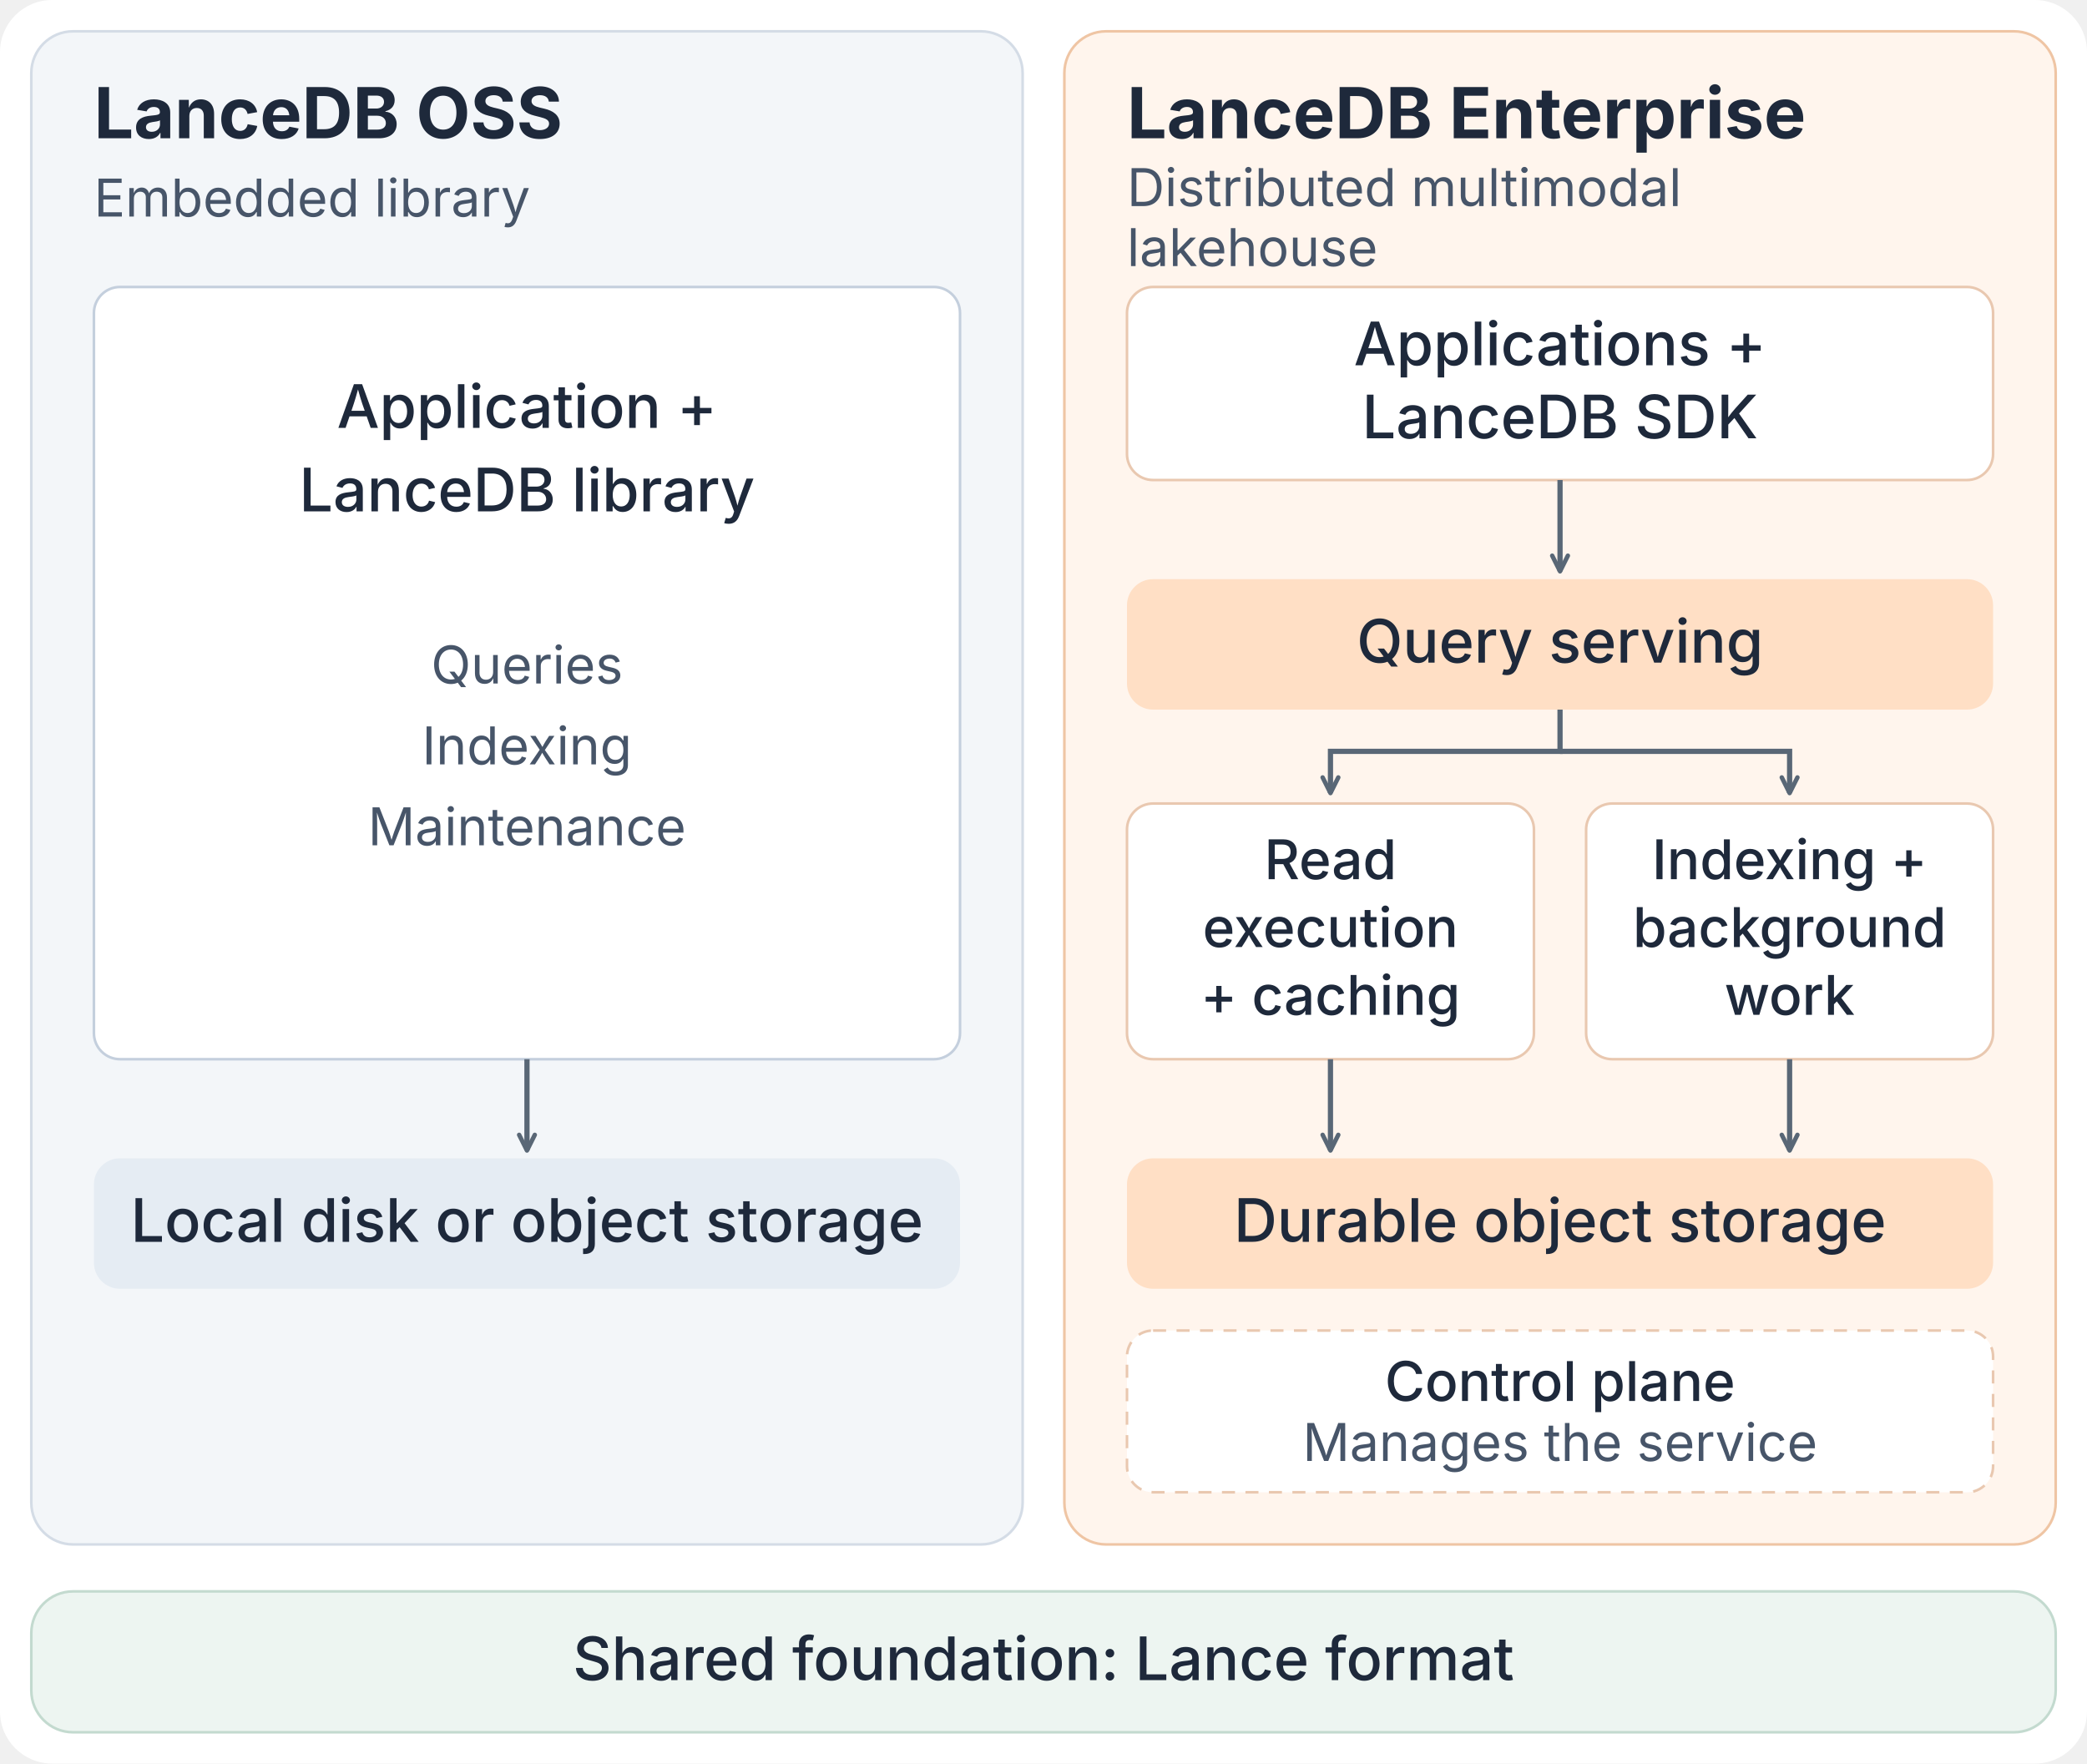
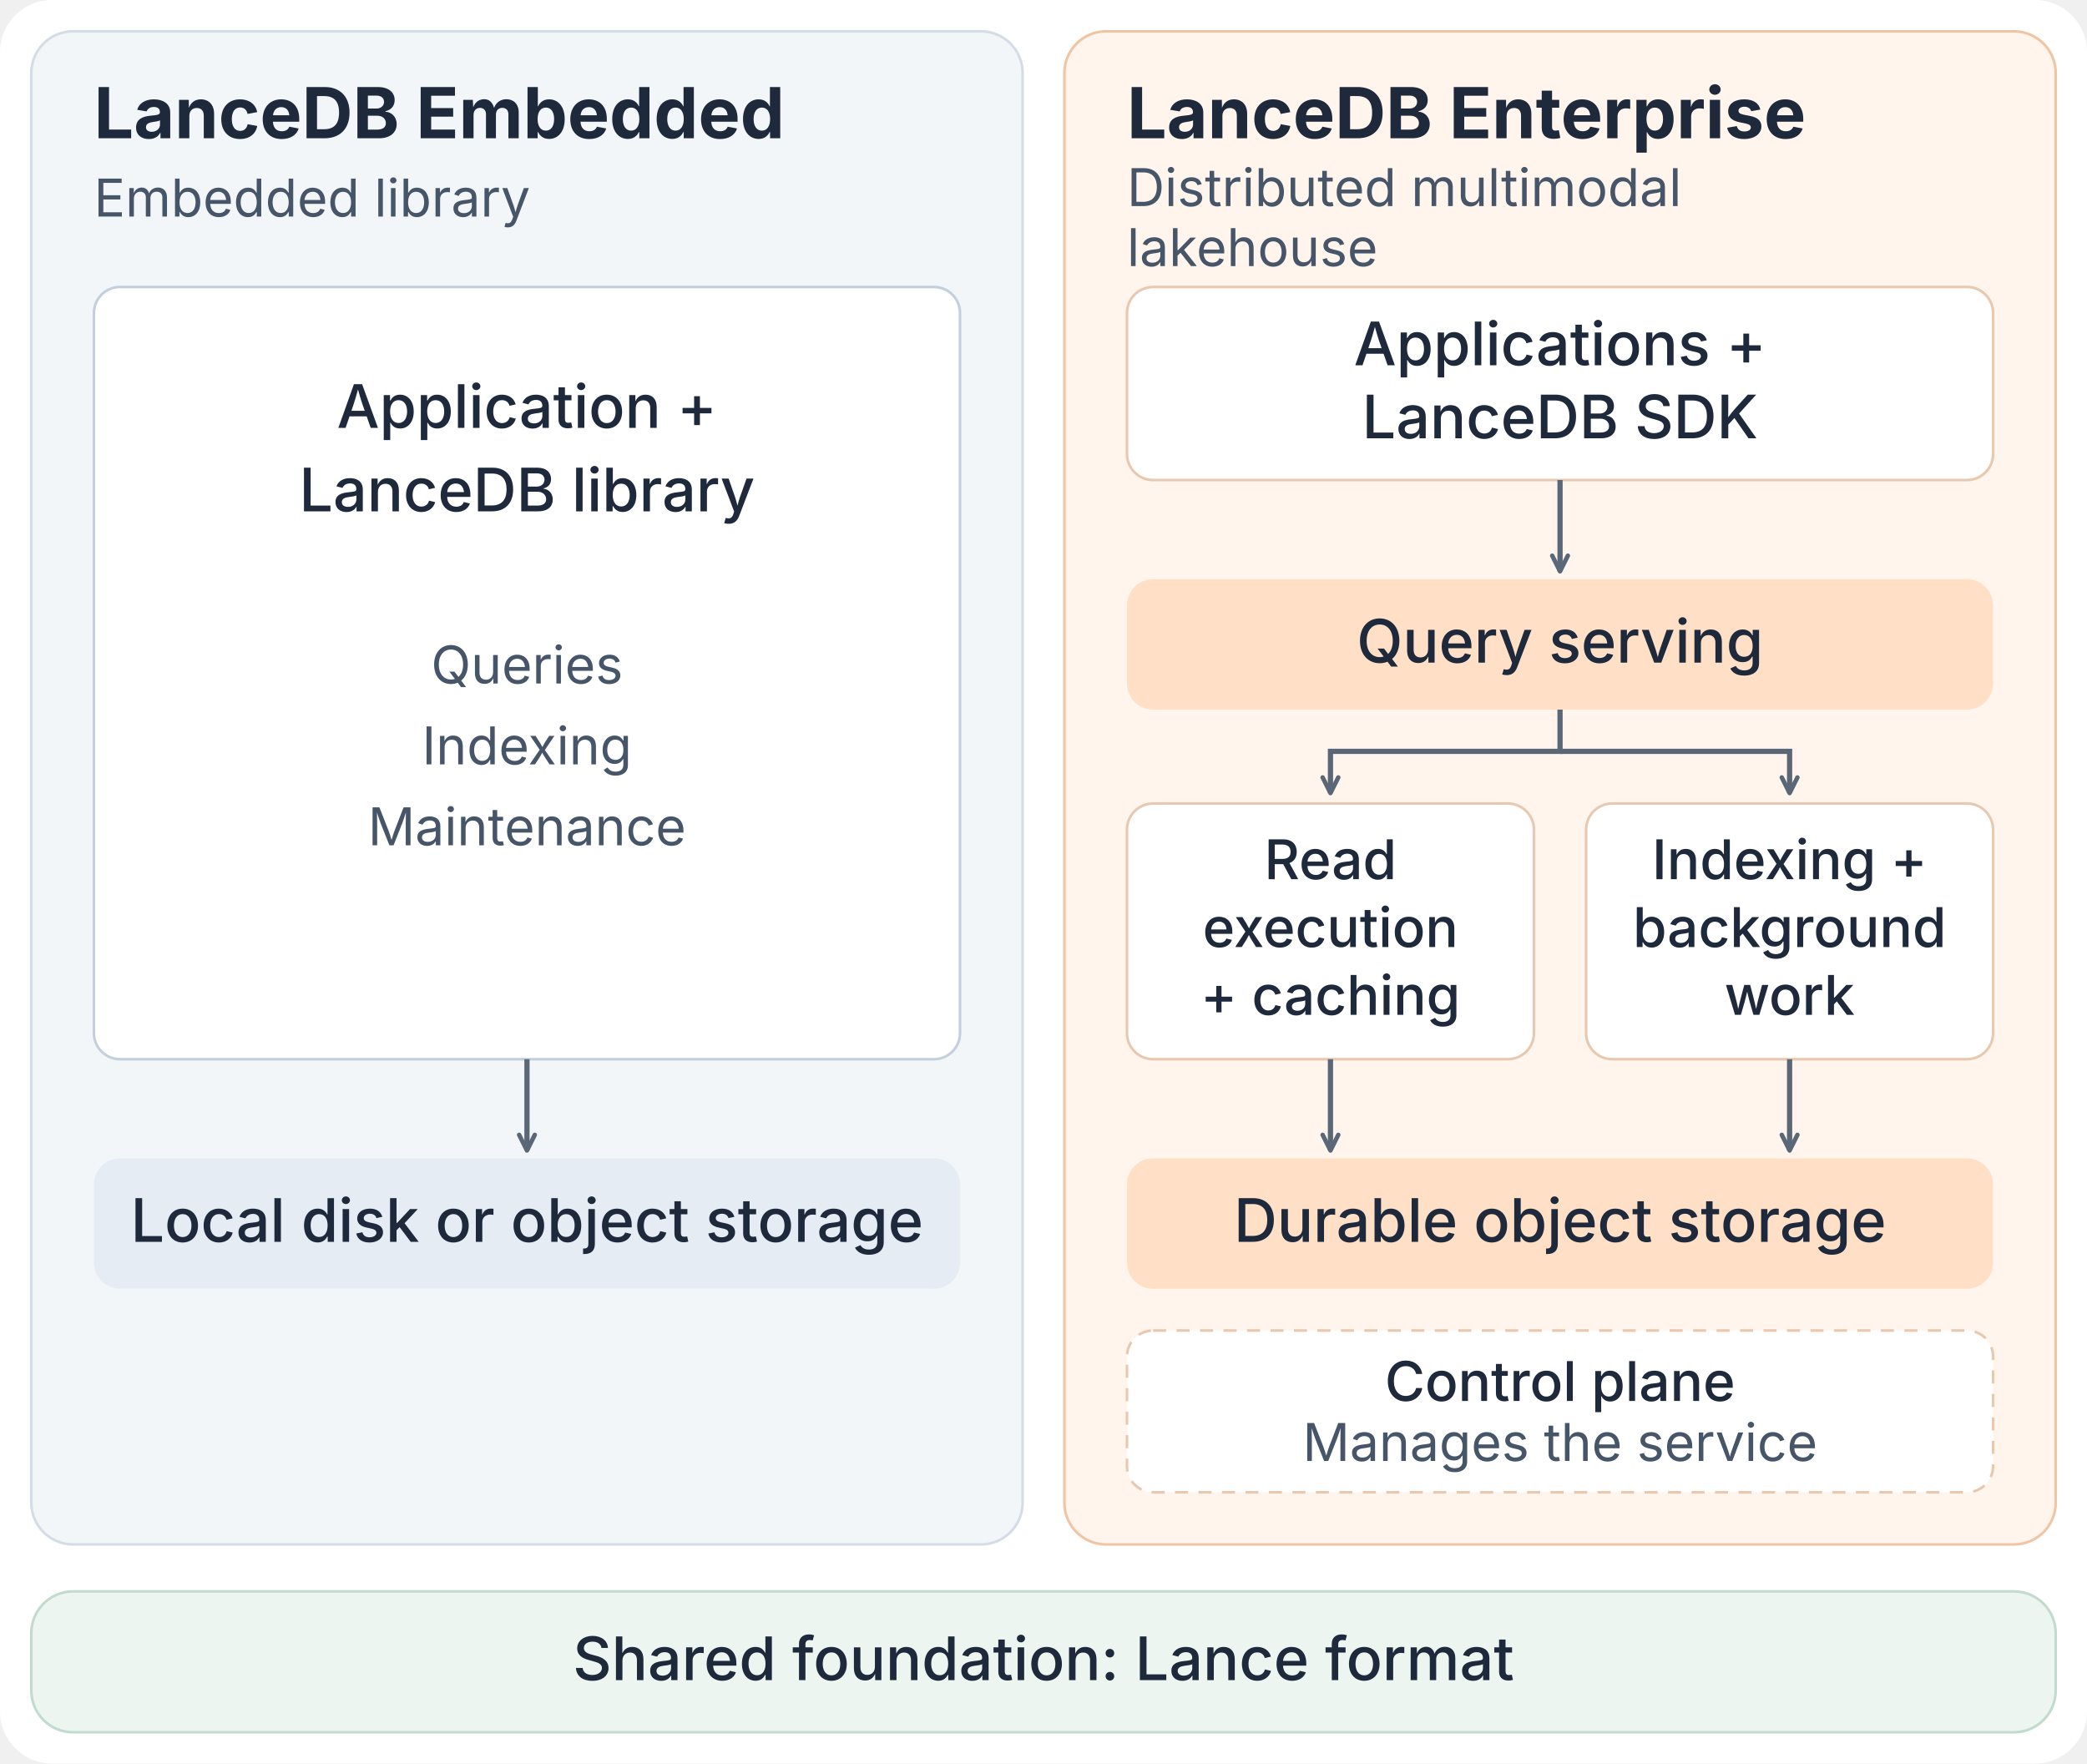
<svg xmlns="http://www.w3.org/2000/svg" width="800" height="676" viewBox="0 0 800 676" role="img" aria-labelledby="title desc">
  <defs>
    <marker id="arrow" markerWidth="8" markerHeight="8" refX="7" refY="4" orient="auto" markerUnits="userSpaceOnUse">
      <path d="M1 1 7 4 1 7" fill="none" stroke="#596776" stroke-width="1.7" stroke-linecap="round" stroke-linejoin="round" />
    </marker>
    <style>
      text { font-family: Inter, -apple-system, BlinkMacSystemFont, "Segoe UI", sans-serif; fill: #1e293b; }
      .title { font-size: 27px; font-weight: 650; }
      .label { font-size: 23px; font-weight: 550; }
      .small { font-size: 21px; font-weight: 550; }
      .note { font-size: 20px; fill: #475569; }
      .flow { fill: none; stroke: #596776; stroke-width: 2; marker-end: url(#arrow); }
    </style>
  </defs>
  <rect width="800" height="676" rx="20" fill="#ffffff" />
  <rect x="12" y="12" width="380" height="580" rx="16" fill="#f3f6f9" stroke="#d4dce6" />
-   <text class="title" x="36" y="53">LanceDB OSS</text>
+   <text class="title" x="36" y="53">LanceDB Embedded</text>
  <text class="note" x="36" y="83">Embedded library</text>
  <rect x="36" y="110" width="332" height="296" rx="10" fill="#ffffff" stroke="#c4cfdd" />
  <text class="label" x="202" y="164" text-anchor="middle">Application +</text>
  <text class="label" x="202" y="196" text-anchor="middle">LanceDB library</text>
  <text class="note" x="202" y="262" text-anchor="middle">Queries</text>
  <text class="note" x="202" y="293" text-anchor="middle">Indexing</text>
  <text class="note" x="202" y="324" text-anchor="middle">Maintenance</text>
  <path class="flow" d="M202 406 V441" />
  <rect x="36" y="444" width="332" height="50" rx="10" fill="#e5ecf3" />
  <text class="label" x="202" y="476" text-anchor="middle">Local disk or object storage</text>
  <rect x="408" y="12" width="380" height="580" rx="16" fill="#fff5ed" stroke="#efc5a4" />
  <text class="title" x="432" y="53">LanceDB Enterprise</text>
  <text class="note" x="432" y="79">Distributed multimodal</text>
  <text class="note" x="432" y="102">lakehouse</text>
  <rect x="432" y="110" width="332" height="74" rx="10" fill="#ffffff" stroke="#e9c8b0" />
  <text class="label" x="598" y="140" text-anchor="middle">Applications +</text>
  <text class="label" x="598" y="168" text-anchor="middle">LanceDB SDK</text>
  <path class="flow" d="M598 184 V219" />
  <rect x="432" y="222" width="332" height="50" rx="10" fill="#ffdfc5" />
  <text class="label" x="598" y="254" text-anchor="middle">Query serving</text>
  <path class="flow" d="M598 272 V288 H510 V304" />
  <path class="flow" d="M598 288 H686 V304" />
  <rect x="432" y="308" width="156" height="98" rx="10" fill="#ffffff" stroke="#e9c8b0" />
  <text class="small" x="510" y="337" text-anchor="middle">Read</text>
  <text class="small" x="510" y="363" text-anchor="middle">execution</text>
  <text class="small" x="510" y="389" text-anchor="middle">+ caching</text>
  <rect x="608" y="308" width="156" height="98" rx="10" fill="#ffffff" stroke="#e9c8b0" />
  <text class="small" x="686" y="337" text-anchor="middle">Indexing +</text>
  <text class="small" x="686" y="363" text-anchor="middle">background</text>
  <text class="small" x="686" y="389" text-anchor="middle">work</text>
  <path class="flow" d="M510 406 V441" />
  <path class="flow" d="M686 406 V441" />
  <rect x="432" y="444" width="332" height="50" rx="10" fill="#ffdfc5" />
  <text class="label" x="598" y="476" text-anchor="middle">Durable object storage</text>
  <rect x="432" y="510" width="332" height="62" rx="10" fill="#ffffff" stroke="#e9c8b0" stroke-dasharray="5 4" />
  <text class="small" x="598" y="537" text-anchor="middle">Control plane</text>
  <text class="note" x="598" y="560" text-anchor="middle">Manages the service</text>
  <rect x="12" y="610" width="776" height="54" rx="16" fill="#edf5f1" stroke="#c3dacf" />
  <text class="label" x="400" y="644" text-anchor="middle">Shared foundation: Lance format</text>
</svg>
